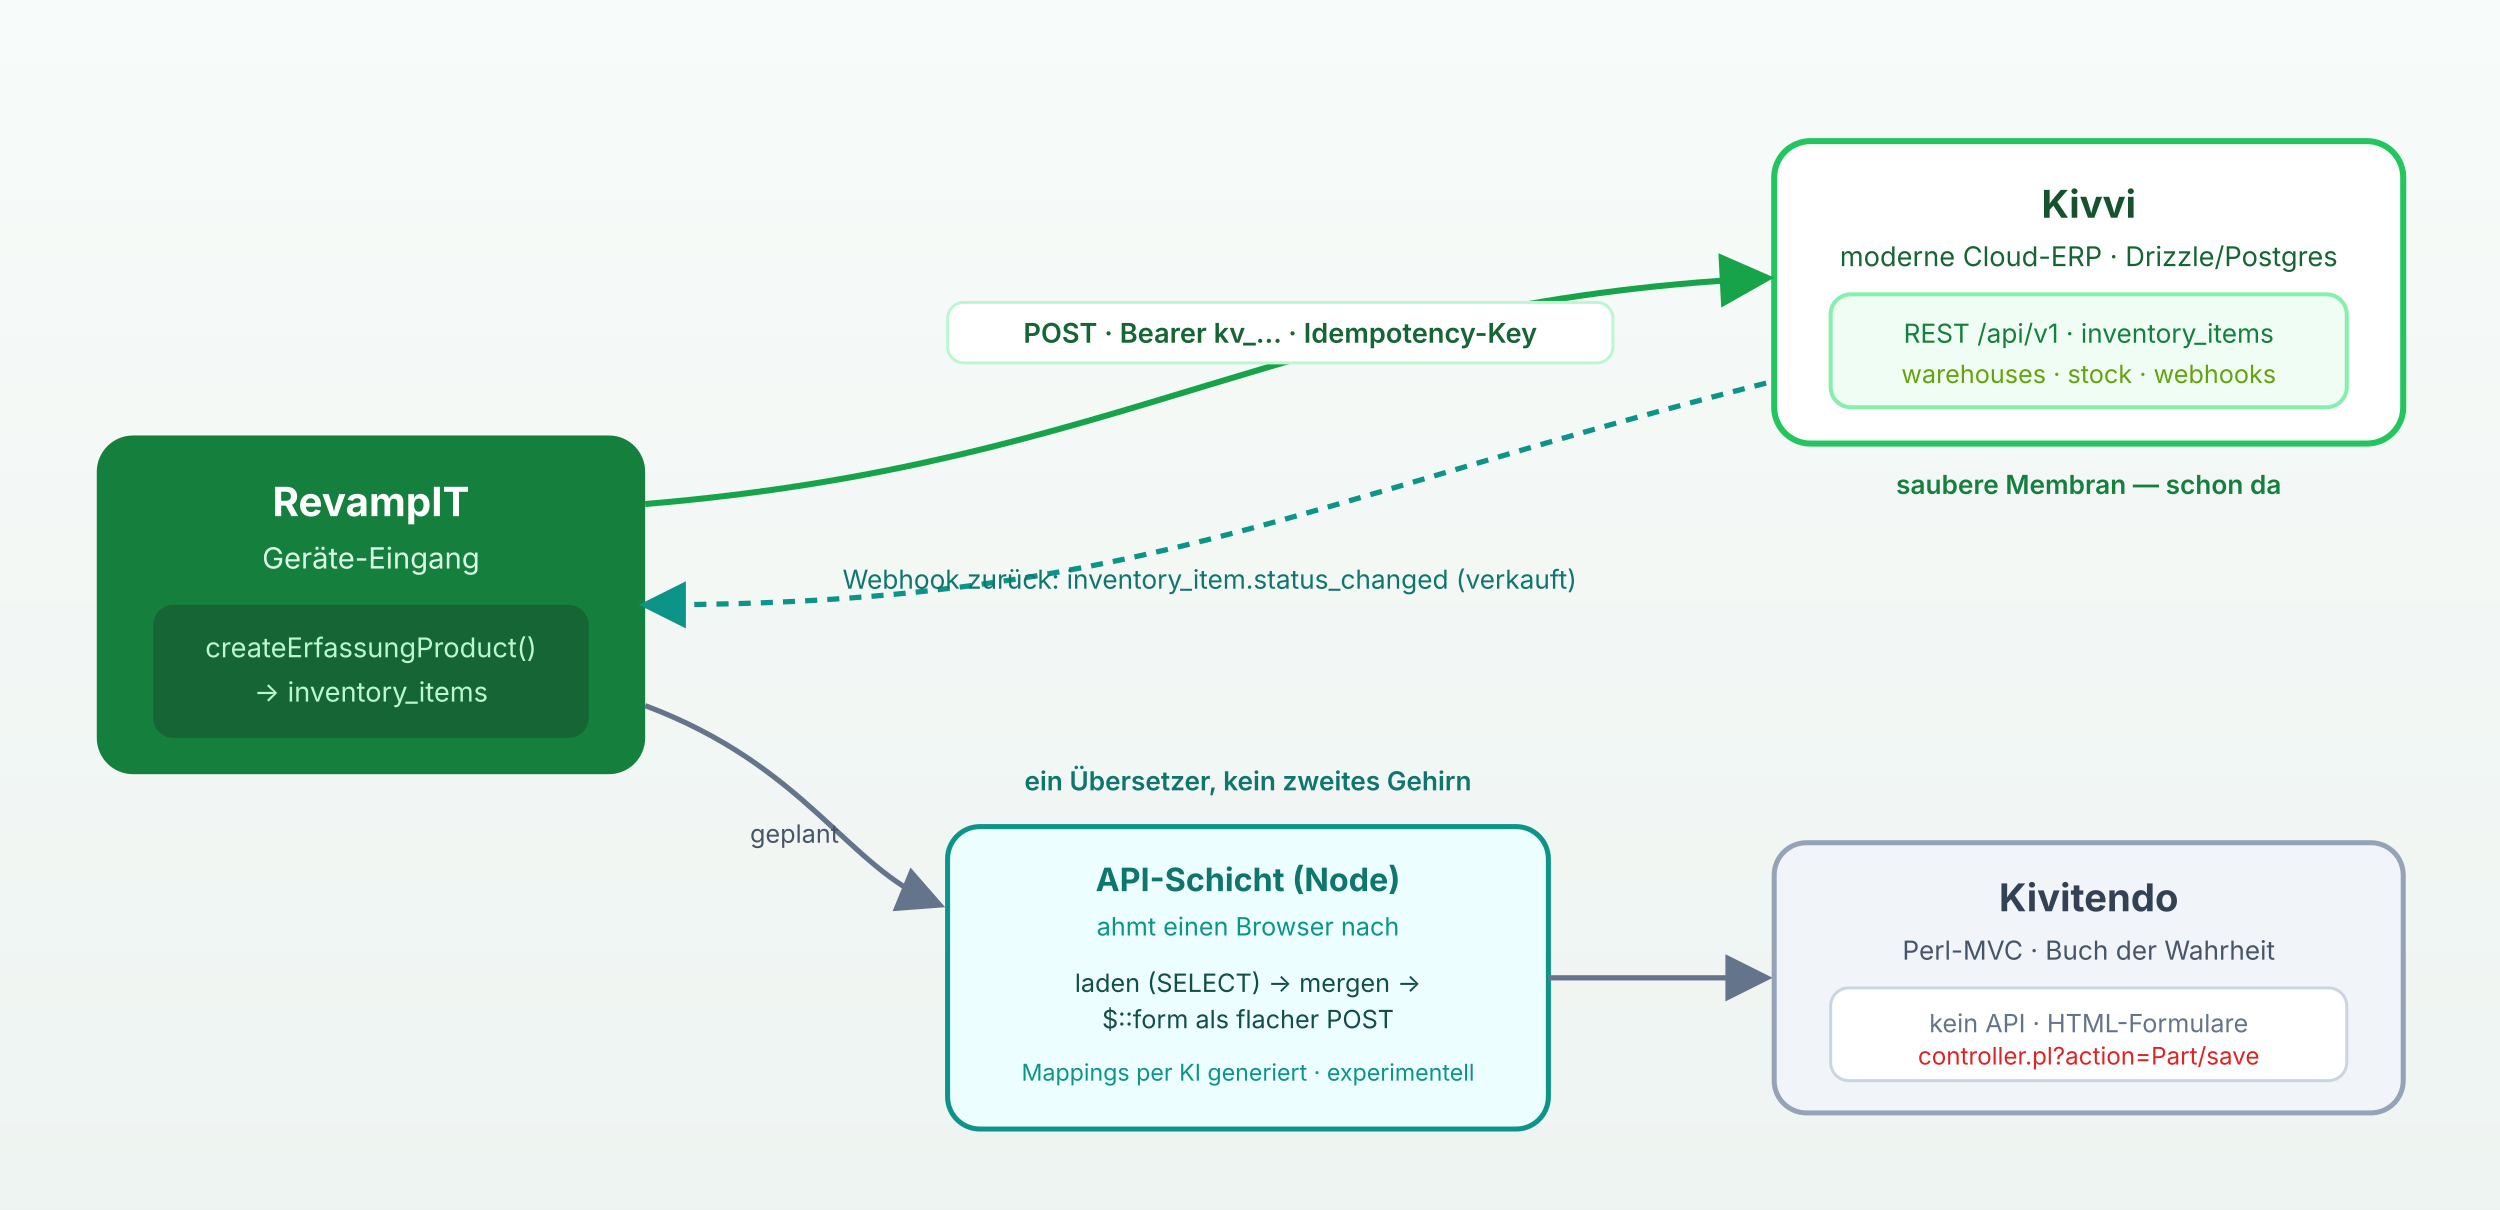
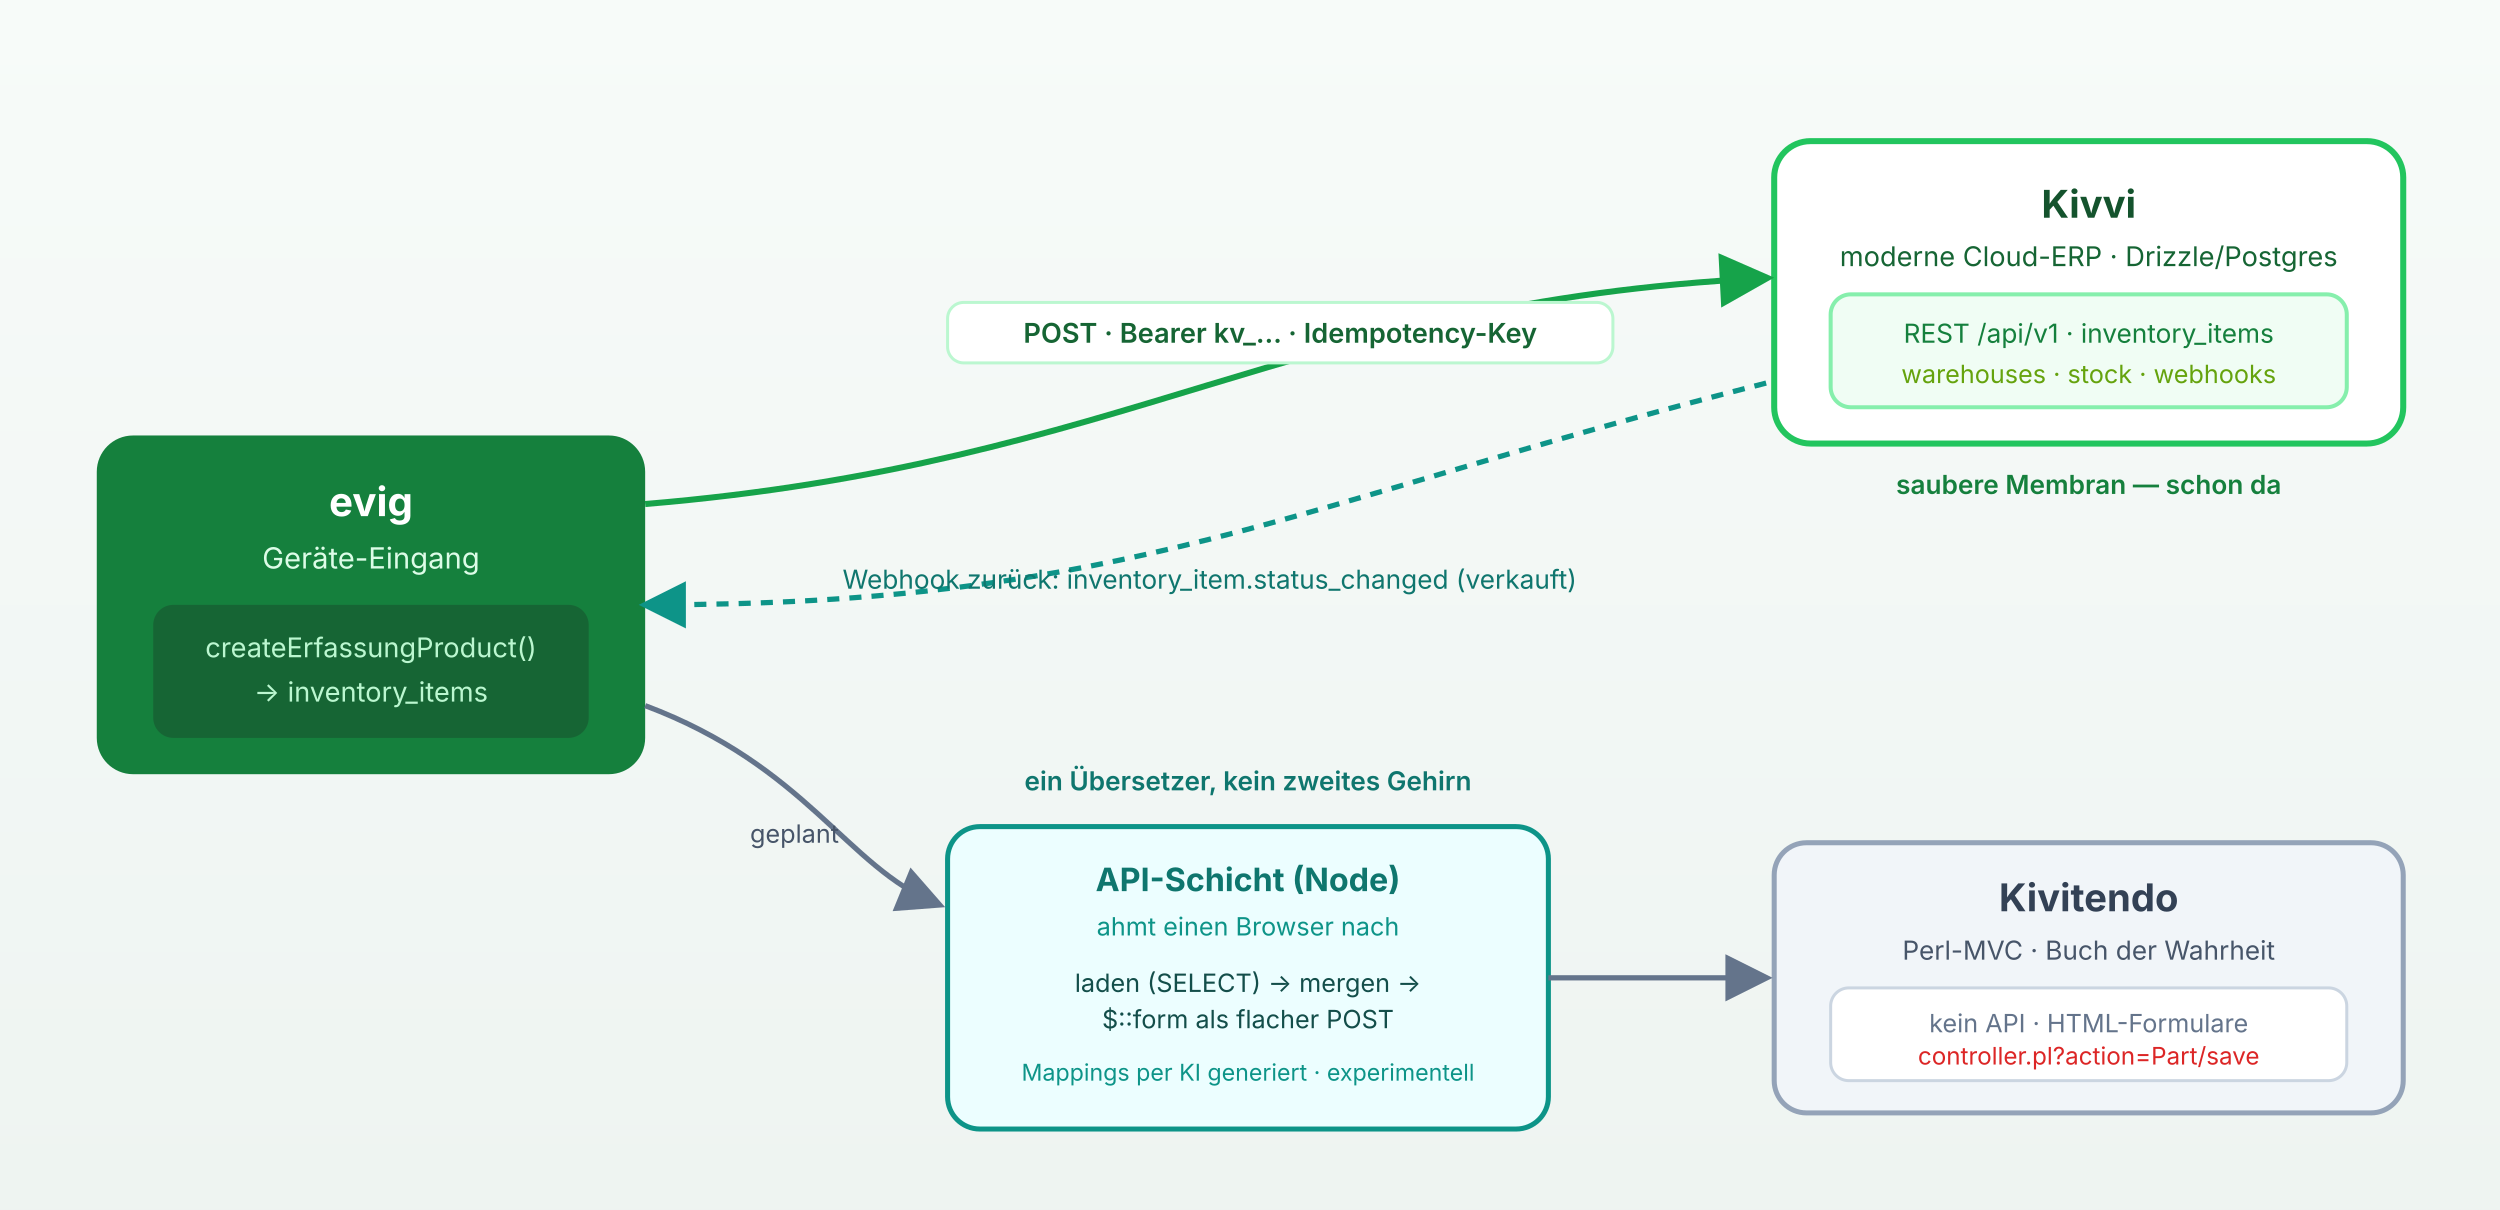
- <svg xmlns="http://www.w3.org/2000/svg" viewBox="0 0 1240 600" role="img" font-family="Inter, system-ui, sans-serif" aria-label="Integrations-Architektur: der RevampIT-Geräte-Eingang schreibt lokal inventory_items und synchronisiert nach oben zu Kivvi über dessen fertige REST-API POST /api/v1/inventory-items mit Bearer-Token und Idempotency-Key, und erhält Status-Webhooks zurück. Zum Perl-Legacy Kivitendo, das keine API hat, führt der Weg über eine separate Node-Übersetzungsschicht, die einen Browser nachahmt: laden, mergen, als flaches Formular an controller.pl posten. Kivvi ist eine saubere Membran, Kivitendo braucht einen Übersetzer.">
+ <svg xmlns="http://www.w3.org/2000/svg" viewBox="0 0 1240 600" role="img" font-family="Inter, system-ui, sans-serif" aria-label="Integrations-Architektur: der evig-Geräte-Eingang schreibt lokal inventory_items und synchronisiert nach oben zu Kivvi über dessen fertige REST-API POST /api/v1/inventory-items mit Bearer-Token und Idempotency-Key, und erhält Status-Webhooks zurück. Zum Perl-Legacy Kivitendo, das keine API hat, führt der Weg über eine separate Node-Übersetzungsschicht, die einen Browser nachahmt: laden, mergen, als flaches Formular an controller.pl posten. Kivvi ist eine saubere Membran, Kivitendo braucht einen Übersetzer.">
  <defs>
    <linearGradient id="bgI" x1="0" y1="0" x2="0" y2="1">
      <stop offset="0" stop-color="#f7fbf9" />
      <stop offset="1" stop-color="#eef4f1" />
    </linearGradient>
    <marker id="arrG" markerWidth="9" markerHeight="9" refX="7" refY="4.5" orient="auto">
      <path d="M0 0 L9 4.5 L0 9 z" fill="#16a34a" />
    </marker>
    <marker id="arrS" markerWidth="9" markerHeight="9" refX="7" refY="4.5" orient="auto">
      <path d="M0 0 L9 4.5 L0 9 z" fill="#64748b" />
    </marker>
    <marker id="arrGback" markerWidth="9" markerHeight="9" refX="7" refY="4.5" orient="auto">
      <path d="M0 0 L9 4.5 L0 9 z" fill="#0d9488" />
    </marker>
  </defs>
  <rect width="1240" height="600" fill="url(#bgI)" />
  <g>
    <rect x="48" y="216" width="272" height="168" rx="18" fill="#15803d" />
-     <text x="184" y="256" font-size="20" fill="#ffffff" font-weight="700" text-anchor="middle">RevampIT</text>
+     <text x="184" y="256" font-size="20" fill="#ffffff" font-weight="700" text-anchor="middle">evig</text>
    <text x="184" y="282" font-size="14.5" fill="#dcfce7" text-anchor="middle">Geräte-Eingang</text>
    <rect x="76" y="300" width="216" height="66" rx="10" fill="#166534" />
    <text x="184" y="326" font-size="13.5" fill="#bbf7d0" text-anchor="middle">createErfassungProduct()</text>
    <text x="184" y="348" font-size="13.5" fill="#bbf7d0" text-anchor="middle">→ inventory_items</text>
  </g>
  <g>
    <rect x="880" y="70" width="312" height="150" rx="18" fill="#ffffff" stroke="#22c55e" stroke-width="3" />
    <text x="1036" y="108" font-size="19" fill="#14532d" font-weight="700" text-anchor="middle">Kivvi</text>
    <text x="1036" y="132" font-size="13.5" fill="#166534" text-anchor="middle">moderne Cloud-ERP · Drizzle/Postgres</text>
    <rect x="908" y="146" width="256" height="56" rx="10" fill="#f0fdf4" stroke="#86efac" stroke-width="2" />
    <text x="1036" y="170" font-size="13" fill="#15803d" text-anchor="middle">REST /api/v1 · inventory_items</text>
    <text x="1036" y="190" font-size="12.5" fill="#65a30d" text-anchor="middle">warehouses · stock · webhooks</text>
  </g>
  <path d="M320 250 C560 230 640 150 874 138" stroke="#16a34a" stroke-width="3" fill="none" marker-end="url(#arrG)" />
  <g font-size="13.5" fill="#166534" text-anchor="middle">
    <rect x="470" y="150" width="330" height="30" rx="8" fill="#ffffff" stroke="#bbf7d0" stroke-width="1.5" />
    <text x="635" y="170" font-weight="600">POST · Bearer kv_… · Idempotency-Key</text>
  </g>
  <path d="M876 190 C640 250 560 300 322 300" stroke="#0d9488" stroke-width="2.6" stroke-dasharray="6 5" fill="none" marker-end="url(#arrGback)" />
  <text x="600" y="292" font-size="13" fill="#0f766e" text-anchor="middle">Webhook zurück: inventory_item.status_changed (verkauft)</text>
  <g>
    <rect x="470" y="410" width="298" height="150" rx="16" fill="#ecfeff" stroke="#0d9488" stroke-width="2.5" stroke-dasharray="2 0" />
    <text x="619" y="442" font-size="16" fill="#0f766e" font-weight="700" text-anchor="middle">API-Schicht (Node)</text>
    <text x="619" y="464" font-size="12.5" fill="#0d9488" text-anchor="middle">ahmt einen Browser nach</text>
    <text x="619" y="492" font-size="12.5" fill="#134e4a" text-anchor="middle">laden (SELECT) → mergen →</text>
    <text x="619" y="510" font-size="12.5" fill="#134e4a" text-anchor="middle">$::form als flacher POST</text>
    <text x="619" y="536" font-size="11.5" fill="#0d9488" text-anchor="middle">Mappings per KI generiert · experimentell</text>
  </g>
  <g>
    <rect x="880" y="418" width="312" height="134" rx="16" fill="#f1f5f9" stroke="#94a3b8" stroke-width="2.5" />
    <text x="1036" y="452" font-size="19" fill="#334155" font-weight="700" text-anchor="middle">Kivitendo</text>
    <text x="1036" y="476" font-size="13" fill="#475569" text-anchor="middle">Perl-MVC · Buch der Wahrheit</text>
    <rect x="908" y="490" width="256" height="46" rx="9" fill="#ffffff" stroke="#cbd5e1" stroke-width="1.5" />
    <text x="1036" y="512" font-size="12.5" fill="#64748b" text-anchor="middle">kein API · HTML-Formulare</text>
    <text x="1036" y="528" font-size="12" fill="#dc2626" text-anchor="middle">controller.pl?action=Part/save</text>
  </g>
  <path d="M320 350 C400 380 420 430 464 448" stroke="#64748b" stroke-width="2.6" fill="none" marker-end="url(#arrS)" />
  <text x="372" y="418" font-size="12.5" fill="#475569">geplant</text>
  <path d="M768 485 L874 485" stroke="#64748b" stroke-width="2.6" fill="none" marker-end="url(#arrS)" />
  <text x="1036" y="245" font-size="13" fill="#15803d" text-anchor="middle" font-weight="600">saubere Membran — schon da</text>
  <text x="619" y="392" font-size="13" fill="#0f766e" text-anchor="middle" font-weight="600">ein Übersetzer, kein zweites Gehirn</text>
</svg>
